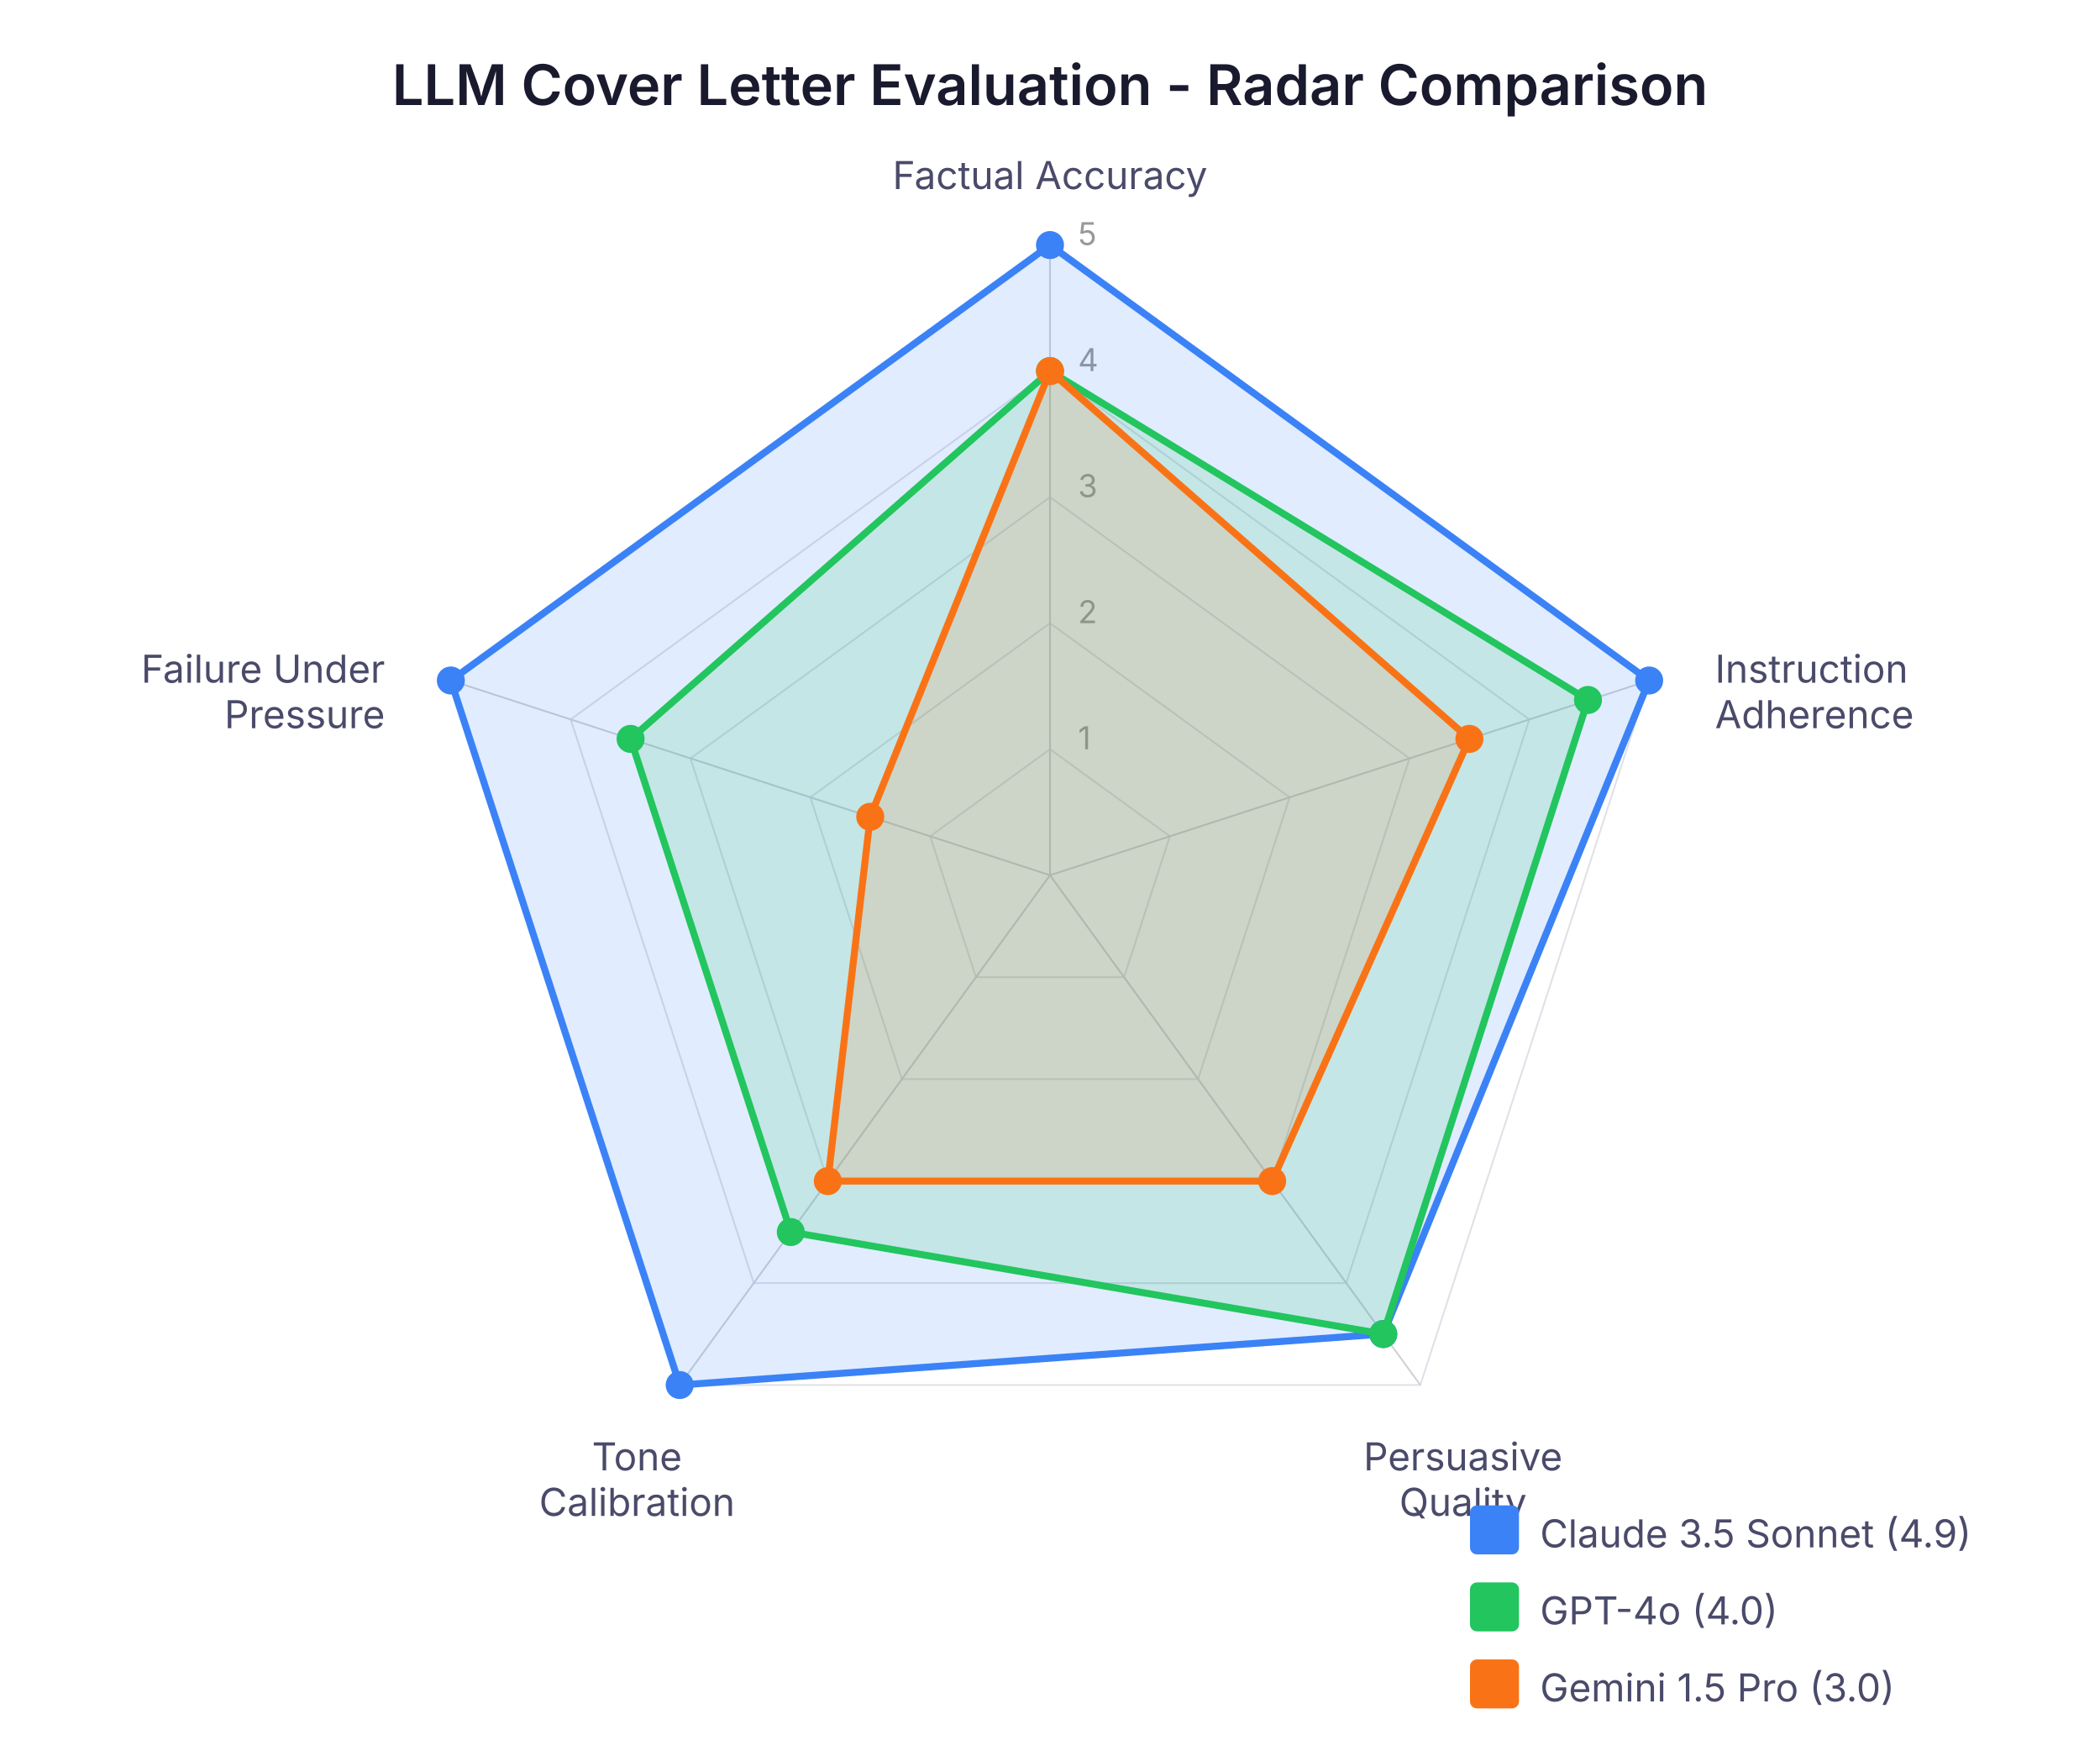
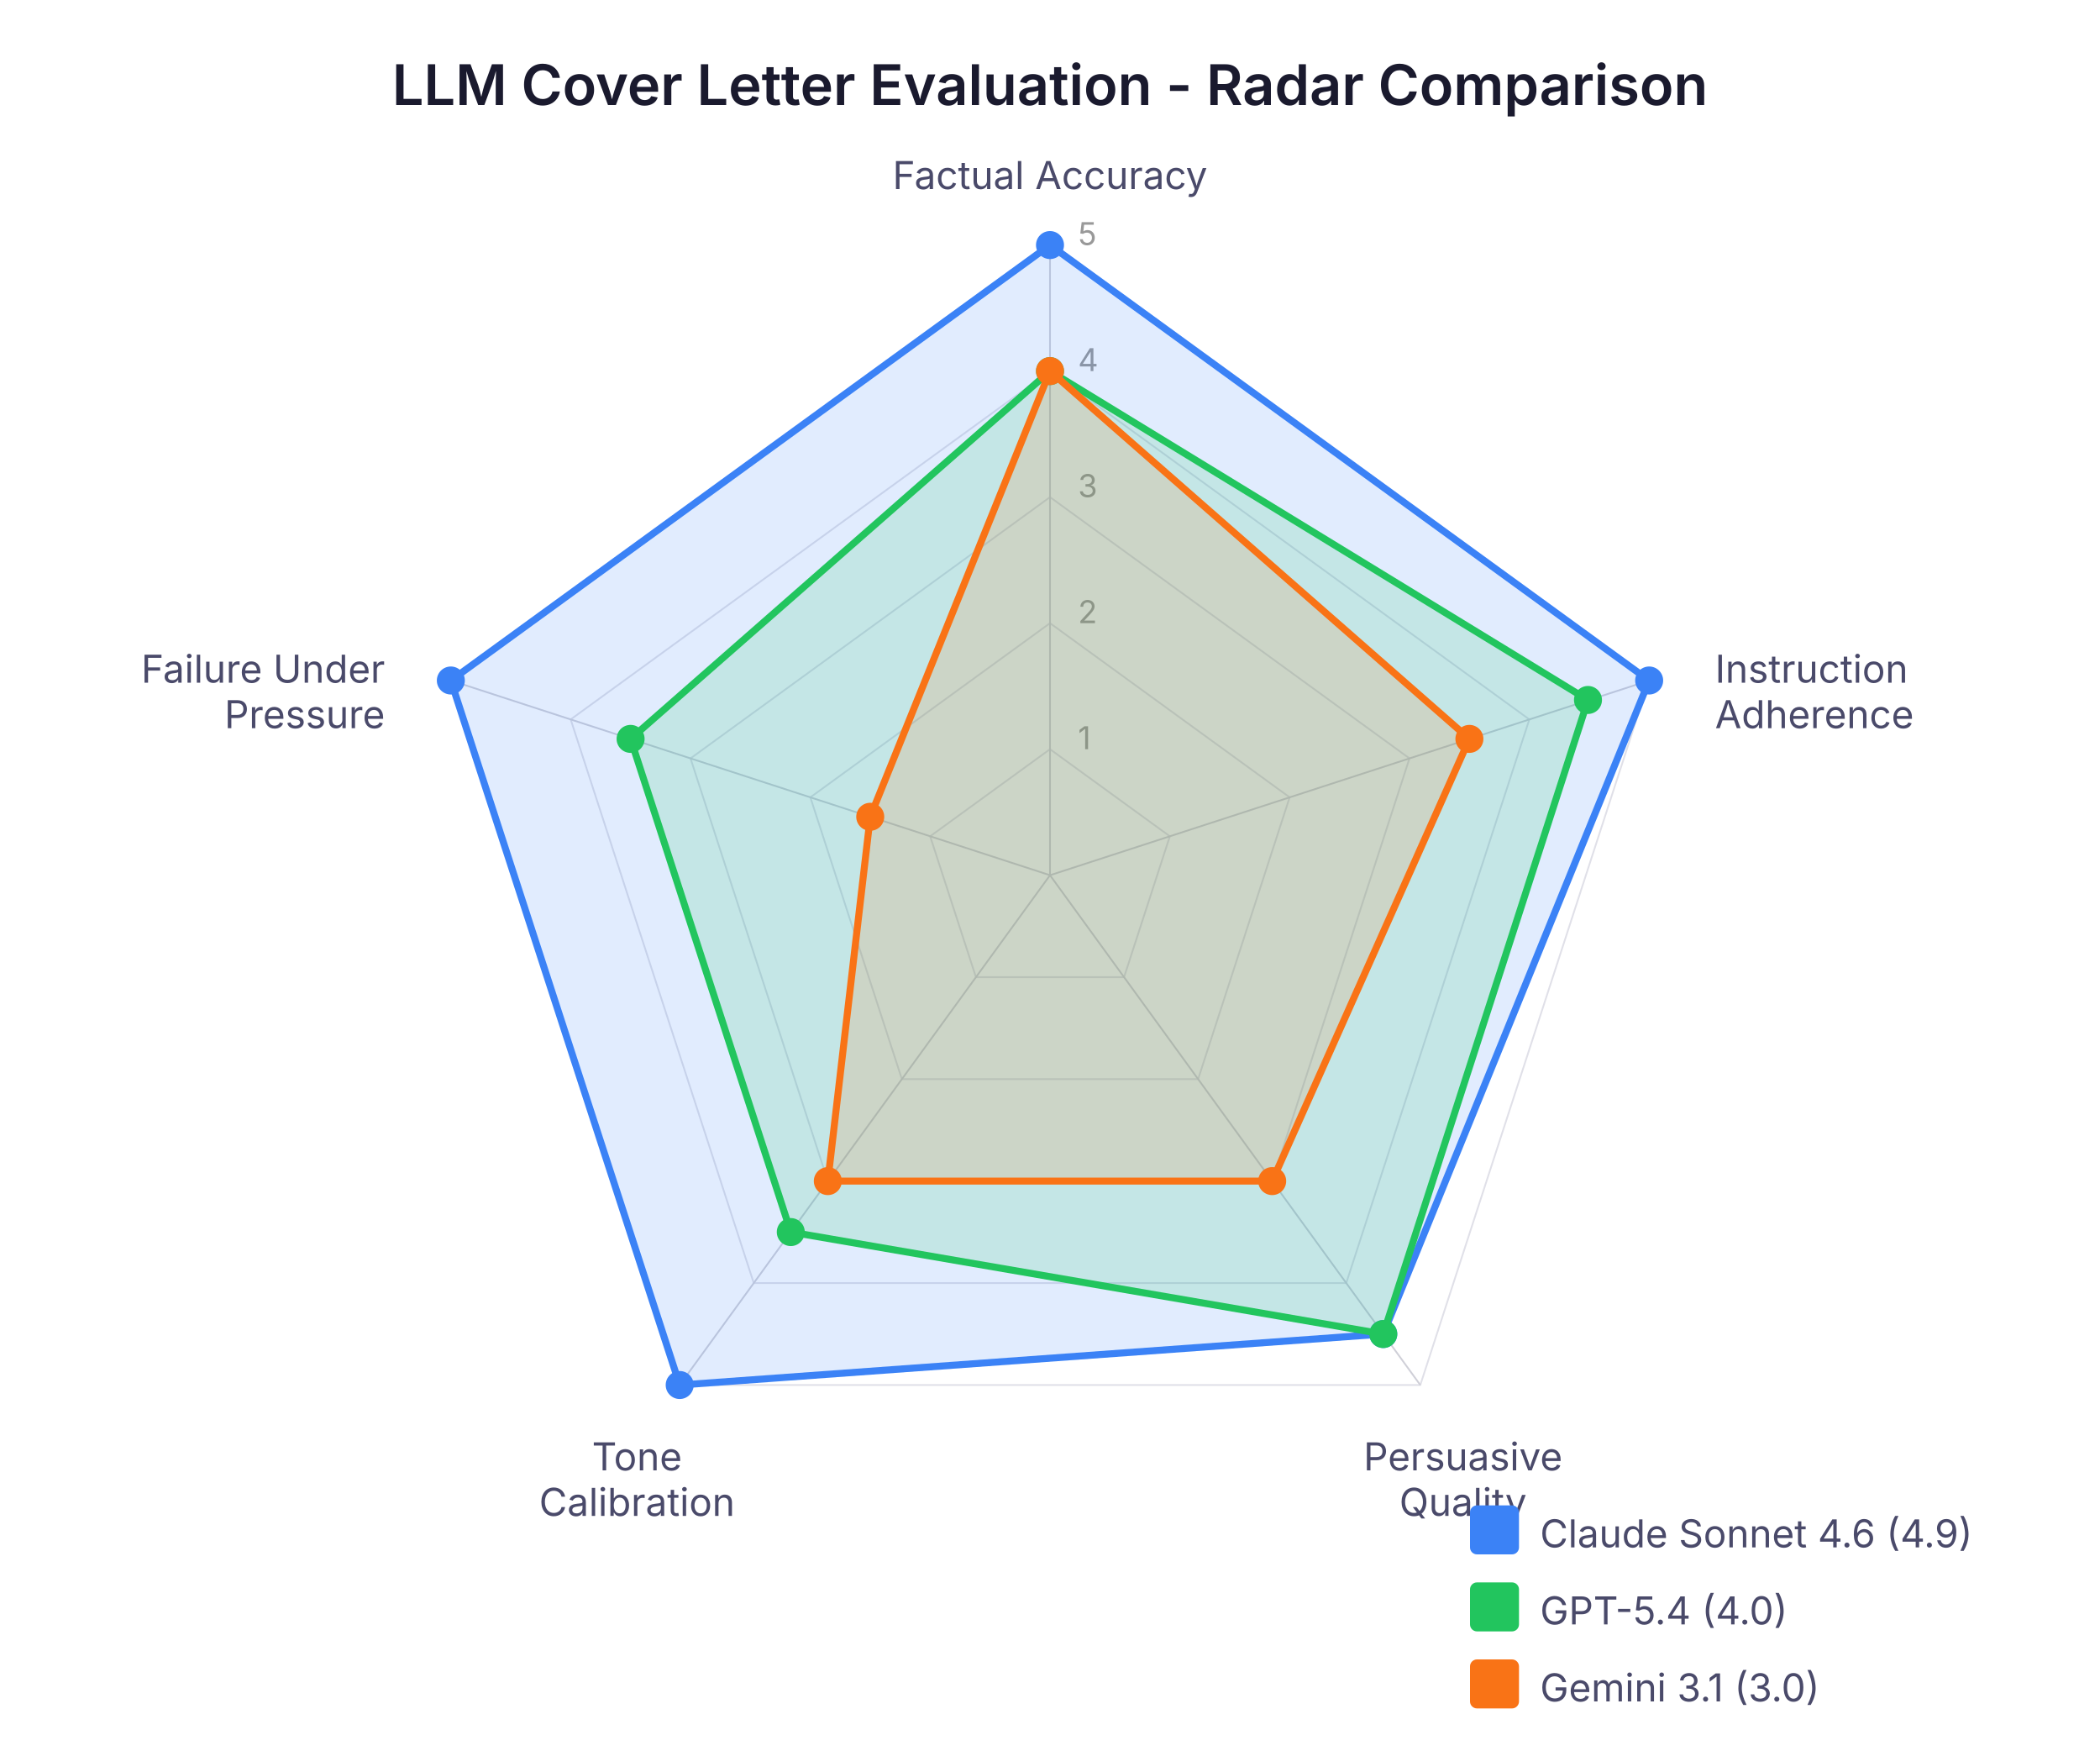
<svg xmlns="http://www.w3.org/2000/svg" viewBox="0 0 600 500" font-family="system-ui, -apple-system, sans-serif">
  <style>
    .title { font-size: 16px; font-weight: 600; fill: #1a1a2e; }
    .label { font-size: 11px; fill: #4a4a6a; }
    .legend-text { font-size: 11px; fill: #4a4a6a; }
    .grid { stroke: #e0e0e8; stroke-width: 0.5; fill: none; }
    .grid-label { font-size: 9px; fill: #999; }
    .axis { stroke: #d0d0d8; stroke-width: 0.5; }
  </style>
  <text x="300" y="30" text-anchor="middle" class="title">LLM Cover Letter Evaluation - Radar Comparison</text>
  <g transform="translate(300, 250)">
    <polygon class="grid" points="0,-180 171.19,-55.62 105.8,145.62 -105.8,145.62 -171.19,-55.62" />
    <polygon class="grid" points="0,-144 136.95,-44.5 84.64,116.5 -84.64,116.5 -136.95,-44.5" />
    <polygon class="grid" points="0,-108 102.71,-33.37 63.48,87.37 -63.48,87.37 -102.71,-33.37" />
    <polygon class="grid" points="0,-72 68.47,-22.25 42.32,58.25 -42.32,58.25 -68.47,-22.25" />
    <polygon class="grid" points="0,-36 34.24,-11.12 21.16,29.12 -21.16,29.12 -34.24,-11.12" />
    <text x="8" y="-36" class="grid-label">1</text>
    <text x="8" y="-72" class="grid-label">2</text>
    <text x="8" y="-108" class="grid-label">3</text>
    <text x="8" y="-144" class="grid-label">4</text>
    <text x="8" y="-180" class="grid-label">5</text>
    <line class="axis" x1="0" y1="0" x2="0" y2="-180" />
    <line class="axis" x1="0" y1="0" x2="171.19" y2="-55.62" />
    <line class="axis" x1="0" y1="0" x2="105.8" y2="145.62" />
    <line class="axis" x1="0" y1="0" x2="-105.8" y2="145.62" />
    <line class="axis" x1="0" y1="0" x2="-171.19" y2="-55.62" />
    <text x="0" y="-196" text-anchor="middle" class="label">Factual Accuracy</text>
    <text x="190" y="-55" text-anchor="start" class="label">Instruction</text>
    <text x="190" y="-42" text-anchor="start" class="label">Adherence</text>
    <text x="118" y="170" text-anchor="middle" class="label">Persuasive</text>
    <text x="118" y="183" text-anchor="middle" class="label">Quality</text>
    <text x="-118" y="170" text-anchor="middle" class="label">Tone</text>
    <text x="-118" y="183" text-anchor="middle" class="label">Calibration</text>
    <text x="-190" y="-55" text-anchor="end" class="label">Failure Under</text>
    <text x="-190" y="-42" text-anchor="end" class="label">Pressure</text>
    <polygon points="0,-180 171.19,-55.62 95.22,131.06 -105.8,145.62 -171.19,-55.62" fill="rgba(59, 130, 246, 0.15)" stroke="#3b82f6" stroke-width="2" />
    <circle cx="0" cy="-180" r="4" fill="#3b82f6" />
    <circle cx="171.19" cy="-55.62" r="4" fill="#3b82f6" />
    <circle cx="95.22" cy="131.06" r="4" fill="#3b82f6" />
    <circle cx="-105.8" cy="145.62" r="4" fill="#3b82f6" />
    <circle cx="-171.19" cy="-55.62" r="4" fill="#3b82f6" />
    <polygon points="0,-144 153.71,-50.06 95.22,131.06 -74.06,101.93 -119.83,-38.94" fill="rgba(34, 197, 94, 0.15)" stroke="#22c55e" stroke-width="2" />
    <circle cx="0" cy="-144" r="4" fill="#22c55e" />
    <circle cx="153.71" cy="-50.06" r="4" fill="#22c55e" />
    <circle cx="95.22" cy="131.06" r="4" fill="#22c55e" />
    <circle cx="-74.06" cy="101.93" r="4" fill="#22c55e" />
    <circle cx="-119.83" cy="-38.94" r="4" fill="#22c55e" />
    <polygon points="0,-144 119.83,-38.94 63.48,87.37 -63.48,87.37 -51.36,-16.69" fill="rgba(249, 115, 22, 0.15)" stroke="#f97316" stroke-width="2" />
    <circle cx="0" cy="-144" r="4" fill="#f97316" />
    <circle cx="119.83" cy="-38.94" r="4" fill="#f97316" />
    <circle cx="63.48" cy="87.37" r="4" fill="#f97316" />
    <circle cx="-63.48" cy="87.37" r="4" fill="#f97316" />
    <circle cx="-51.36" cy="-16.69" r="4" fill="#f97316" />
  </g>
  <g transform="translate(420, 430)">
    <rect x="0" y="0" width="14" height="14" rx="2" fill="#3b82f6" />
-     <text x="20" y="12" class="legend-text">Claude 3.5 Sonnet (4.9)</text>
+     <text x="20" y="12" class="legend-text">Claude Sonnet 4.6 (4.9)</text>
    <rect x="0" y="22" width="14" height="14" rx="2" fill="#22c55e" />
-     <text x="20" y="34" class="legend-text">GPT-4o (4.0)</text>
+     <text x="20" y="34" class="legend-text">GPT-5.4 (4.0)</text>
    <rect x="0" y="44" width="14" height="14" rx="2" fill="#f97316" />
-     <text x="20" y="56" class="legend-text">Gemini 1.5 Pro (3.0)</text>
+     <text x="20" y="56" class="legend-text">Gemini 3.1 (3.0)</text>
  </g>
</svg>
